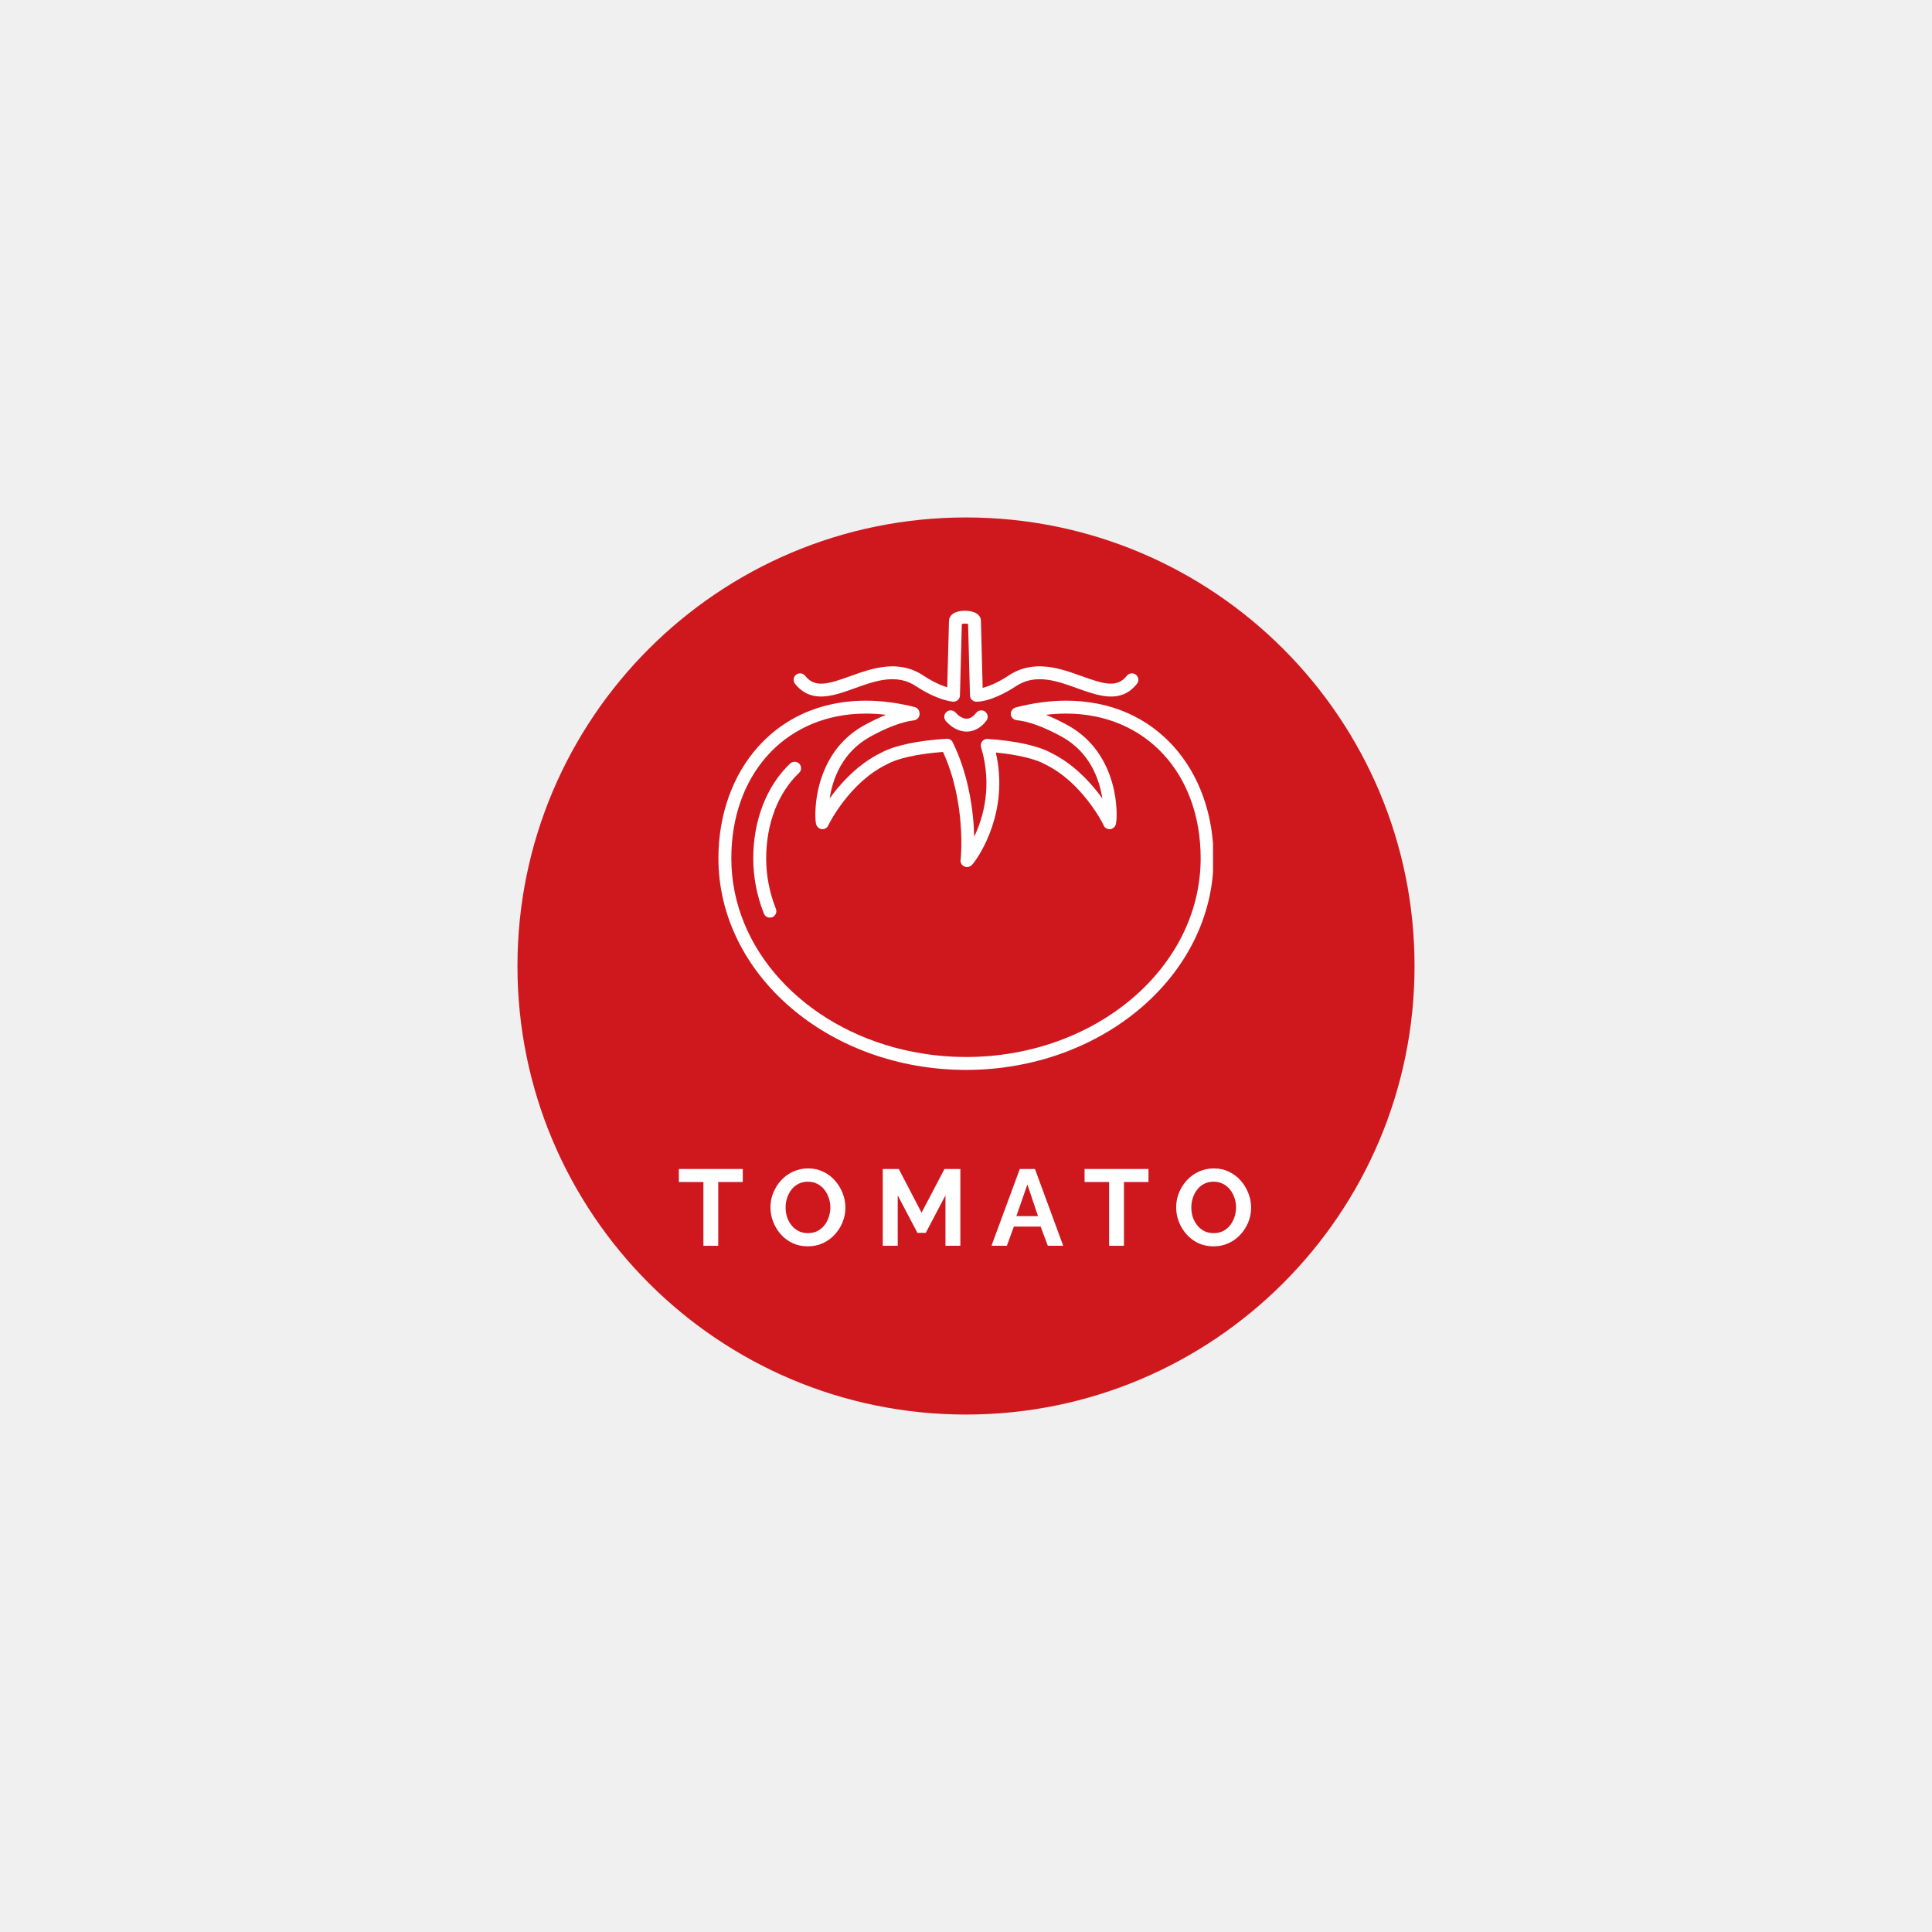
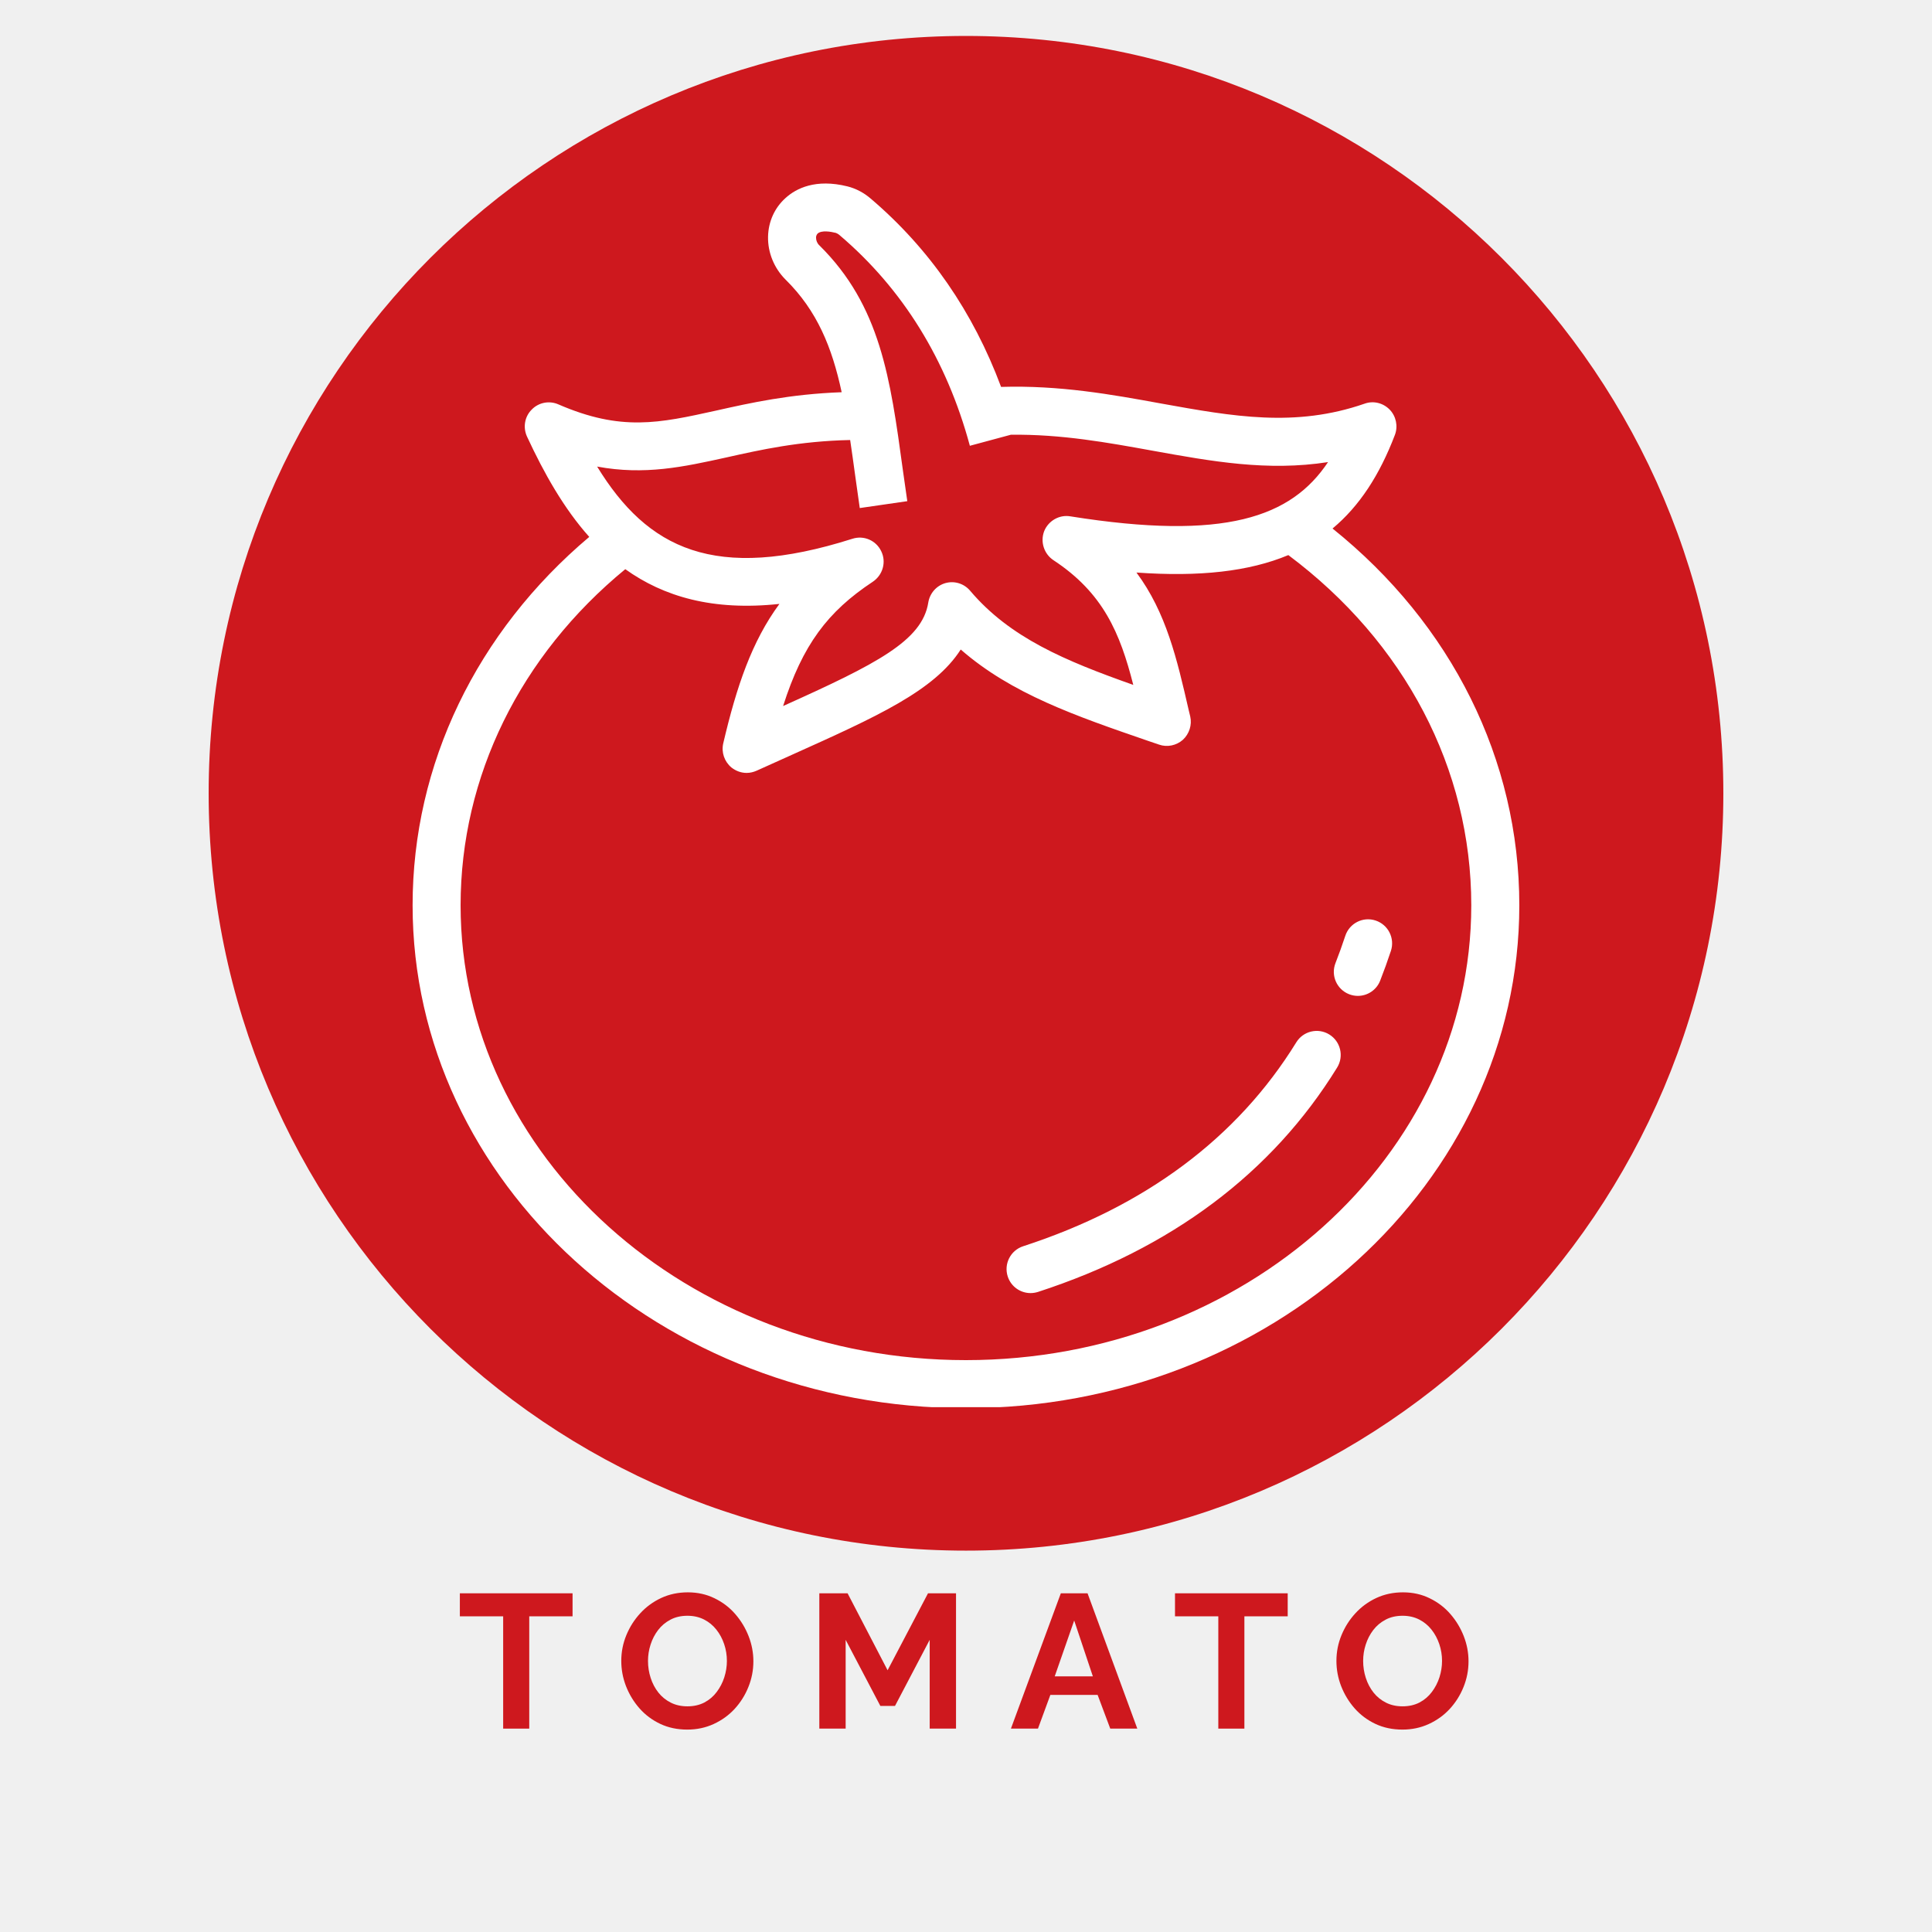
<svg xmlns="http://www.w3.org/2000/svg" width="500" zoomAndPan="magnify" viewBox="0 0 375 375" height="500" preserveAspectRatio="xMidYMid meet" version="1.0">
  <defs>
    <g />
-     <clipPath id="d0a20f40c8">
-       <path d="M 100.438 100.438 L 274.562 100.438 L 274.562 274.562 L 100.438 274.562 Z M 100.438 100.438 " clip-rule="nonzero" />
+     <clipPath id="4e9d49b01f">
+       <path d="M 40.5 6.977 L 334.5 6.977 L 334.5 300.977 L 40.5 300.977 Z M 40.5 6.977 " clip-rule="nonzero" />
    </clipPath>
-     <clipPath id="4012bf8327">
-       <path d="M 187.5 100.438 C 139.418 100.438 100.438 139.418 100.438 187.5 C 100.438 235.582 139.418 274.562 187.5 274.562 C 235.582 274.562 274.562 235.582 274.562 187.5 C 274.562 139.418 235.582 100.438 187.5 100.438 Z M 187.5 100.438 " clip-rule="nonzero" />
+     <clipPath id="6967882863">
+       <path d="M 187.5 6.977 C 106.312 6.977 40.5 72.789 40.5 153.977 C 40.5 235.16 106.312 300.977 187.5 300.977 C 268.688 300.977 334.5 235.16 334.5 153.977 C 334.5 72.789 268.688 6.977 187.5 6.977 Z M 187.5 6.977 " clip-rule="nonzero" />
    </clipPath>
-     <clipPath id="b832581602">
-       <path d="M 0.438 0.438 L 174.562 0.438 L 174.562 174.562 L 0.438 174.562 Z M 0.438 0.438 " clip-rule="nonzero" />
+     <clipPath id="08b36f6caf">
+       <path d="M 0.5 0.977 L 294.5 0.977 L 294.5 294.977 L 0.5 294.977 Z M 0.5 0.977 " clip-rule="nonzero" />
    </clipPath>
-     <clipPath id="9cac65d8cd">
-       <path d="M 87.5 0.438 C 39.418 0.438 0.438 39.418 0.438 87.5 C 0.438 135.582 39.418 174.562 87.5 174.562 C 135.582 174.562 174.562 135.582 174.562 87.5 C 174.562 39.418 135.582 0.438 87.5 0.438 Z M 87.5 0.438 " clip-rule="nonzero" />
+     <clipPath id="df17938b2b">
+       <path d="M 147.5 0.977 C 66.312 0.977 0.5 66.789 0.5 147.977 C 0.5 229.16 66.312 294.977 147.5 294.977 C 228.688 294.977 294.5 229.16 294.5 147.977 C 294.5 66.789 228.688 0.977 147.5 0.977 Z M 147.5 0.977 " clip-rule="nonzero" />
    </clipPath>
-     <clipPath id="4178a4e000">
-       <rect x="0" width="175" y="0" height="175" />
+     <clipPath id="eefe448f1e">
+       <rect x="0" width="295" y="0" height="295" />
    </clipPath>
-     <clipPath id="8f5da2ee25">
-       <path d="M 139.445 118.426 L 235.445 118.426 L 235.445 207.676 L 139.445 207.676 Z M 139.445 118.426 " clip-rule="nonzero" />
+     <clipPath id="68b77483ba">
+       <path d="M 80 35 L 295 35 L 295 273.133 L 80 273.133 Z M 80 35 " clip-rule="nonzero" />
    </clipPath>
  </defs>
-   <g clip-path="url(#d0a20f40c8)">
-     <g clip-path="url(#4012bf8327)">
-       <g transform="matrix(1, 0, 0, 1, 100, 100)">
-         <g clip-path="url(#4178a4e000)">
-           <g clip-path="url(#b832581602)">
-             <g clip-path="url(#9cac65d8cd)">
-               <path fill="#ce181e" d="M 0.438 0.438 L 174.562 0.438 L 174.562 174.562 L 0.438 174.562 Z M 0.438 0.438 " fill-opacity="1" fill-rule="nonzero" />
+   <g clip-path="url(#4e9d49b01f)">
+     <g clip-path="url(#6967882863)">
+       <g transform="matrix(1, 0, 0, 1, 40, 6)">
+         <g clip-path="url(#eefe448f1e)">
+           <g clip-path="url(#08b36f6caf)">
+             <g clip-path="url(#df17938b2b)">
+               <path fill="#ce181e" d="M 0.5 0.977 L 294.5 0.977 L 294.5 294.977 L 0.5 294.977 Z M 0.5 0.977 " fill-opacity="1" fill-rule="nonzero" />
            </g>
          </g>
        </g>
      </g>
    </g>
  </g>
-   <g clip-path="url(#8f5da2ee25)">
-     <path fill="#ffffff" d="M 191.215 138.137 C 191.766 138.555 191.875 139.34 191.457 139.891 C 190.188 141.562 188.758 141.961 187.781 141.996 C 187.723 142 187.668 142 187.613 142 C 186.195 142 184.777 141.285 183.602 139.969 C 183.141 139.453 183.188 138.66 183.703 138.199 C 184.219 137.738 185.012 137.785 185.473 138.301 C 186.184 139.098 186.957 139.52 187.68 139.496 C 188.473 139.465 189.086 138.871 189.461 138.379 C 189.879 137.828 190.664 137.719 191.215 138.137 Z M 154.07 147.871 C 153.82 147.906 153.578 148.012 153.379 148.195 C 148.82 152.496 146.207 159.199 146.207 166.594 C 146.207 170.262 146.902 173.871 148.273 177.324 C 148.469 177.816 148.938 178.113 149.438 178.113 C 149.438 178.113 149.438 178.113 149.441 178.113 C 149.594 178.113 149.746 178.086 149.898 178.027 C 150.543 177.77 150.855 177.043 150.602 176.398 C 149.348 173.242 148.715 169.945 148.715 166.594 C 148.715 159.887 151.039 153.848 155.098 150.02 C 155.602 149.547 155.625 148.754 155.148 148.25 C 154.863 147.941 154.457 147.816 154.07 147.871 Z M 235.551 166.594 C 235.551 189.242 213.992 207.668 187.496 207.668 C 161 207.668 139.445 189.242 139.445 166.594 C 139.445 158.184 142.18 150.5 147.141 144.957 C 150.863 140.801 155.586 138.043 161.02 136.785 C 163.25 136.27 165.594 136 168.043 136 C 171.09 136 174.281 136.418 177.531 137.238 C 178.023 137.363 178.395 137.77 178.465 138.273 L 178.48 138.395 C 178.492 138.473 178.496 138.551 178.492 138.629 C 178.488 138.746 178.461 138.855 178.426 138.965 C 178.418 138.988 178.41 139.008 178.402 139.031 C 178.359 139.137 178.309 139.238 178.238 139.332 C 178.035 139.598 177.734 139.773 177.398 139.816 C 175.059 140.109 172.277 141.152 168.887 143.004 C 163.41 146.051 161.598 151.266 161.031 154.992 C 161.426 154.441 161.707 154.074 161.715 154.059 C 163.621 151.586 166.754 148.215 170.895 146.18 C 173.418 144.742 178.094 143.73 183.734 143.395 C 184.27 143.363 184.762 143.672 184.965 144.164 C 184.996 144.227 185.016 144.273 185.035 144.316 C 187.691 149.809 188.629 155.664 188.949 159.617 C 188.949 159.645 189.043 160.891 189.09 162.414 C 190.852 158.711 192.676 152.496 190.422 145.035 C 190.305 144.645 190.387 144.219 190.641 143.895 C 190.895 143.574 191.289 143.398 191.703 143.426 C 197.145 143.785 201.656 144.789 204.102 146.18 C 208.238 148.215 211.375 151.586 213.277 154.059 C 213.289 154.074 213.57 154.445 213.965 154.996 C 213.398 151.27 211.582 146.051 206.098 142.996 C 202.586 141.078 199.711 140.027 197.316 139.781 C 196.676 139.719 196.188 139.18 196.188 138.535 C 196.188 138.414 196.215 138.301 196.246 138.188 C 196.258 138.152 196.266 138.121 196.277 138.09 C 196.281 138.078 196.289 138.07 196.293 138.062 C 196.441 137.707 196.738 137.426 197.125 137.324 C 200.496 136.445 203.801 136 206.949 136 C 208.926 136 210.828 136.176 212.66 136.512 C 218.652 137.609 223.836 140.469 227.855 144.953 C 232.816 150.5 235.551 158.184 235.551 166.594 Z M 233.047 166.594 C 233.047 150.055 222.312 138.508 206.949 138.508 C 205.664 138.508 204.348 138.586 203.012 138.746 C 204.348 139.285 205.777 139.969 207.309 140.805 C 217.336 146.387 216.992 158.457 216.586 159.98 C 216.441 160.531 215.926 160.949 215.359 160.949 C 215.355 160.949 215.352 160.949 215.348 160.949 C 214.805 160.941 214.324 160.578 214.16 160.066 C 213.91 159.562 209.949 151.832 202.965 148.414 C 202.938 148.402 202.914 148.391 202.891 148.375 C 201.051 147.316 197.535 146.48 193.285 146.066 C 195.961 157.637 189.914 166.242 189.18 167.227 C 188.773 167.777 188.387 168.297 187.684 168.297 C 187.273 168.297 186.887 168.094 186.652 167.758 C 186.441 167.449 186.379 167.051 186.477 166.691 C 186.543 166.047 187.453 155.547 183.035 145.953 C 178.191 146.309 174.148 147.199 172.105 148.375 C 172.082 148.391 172.059 148.402 172.031 148.414 C 165.035 151.836 161.086 159.555 160.836 160.062 C 160.672 160.582 160.184 160.949 159.637 160.949 C 159.066 160.949 158.551 160.523 158.406 159.973 C 158.012 158.449 157.703 146.363 167.676 140.809 C 169.18 139.988 170.582 139.316 171.895 138.781 C 171.926 138.77 171.953 138.758 171.984 138.746 C 170.645 138.586 169.332 138.508 168.047 138.508 C 167.539 138.508 167.039 138.52 166.543 138.547 C 151.988 139.273 141.949 150.602 141.949 166.594 C 141.949 184.293 156.105 199.238 175.332 203.758 C 175.336 203.758 175.336 203.758 175.34 203.758 C 176.66 204.066 178.004 204.328 179.371 204.535 C 179.57 204.566 179.77 204.598 179.969 204.629 C 180.332 204.68 180.699 204.727 181.066 204.773 C 181.477 204.82 181.891 204.867 182.305 204.906 C 182.625 204.938 182.945 204.965 183.266 204.992 C 183.785 205.031 184.309 205.066 184.832 205.094 C 185.039 205.102 185.246 205.113 185.449 205.121 C 186.129 205.145 186.812 205.164 187.496 205.164 C 212.613 205.164 233.047 187.863 233.047 166.594 Z M 156.551 134.578 C 158.105 135.348 159.832 135.316 161.621 134.926 C 161.637 134.926 161.648 134.922 161.66 134.918 C 161.852 134.875 162.043 134.832 162.234 134.781 C 162.246 134.781 162.258 134.777 162.27 134.773 C 162.816 134.633 163.363 134.469 163.914 134.285 C 163.992 134.258 164.074 134.234 164.152 134.207 C 164.289 134.16 164.426 134.113 164.559 134.066 C 164.68 134.027 164.797 133.984 164.918 133.941 C 165.023 133.906 165.129 133.867 165.234 133.832 C 165.453 133.754 165.672 133.672 165.891 133.594 C 169.895 132.152 174.031 130.66 177.859 133.223 C 179.609 134.414 182.512 135.906 184.926 136.191 C 185.273 136.23 185.625 136.121 185.895 135.891 C 186.16 135.66 186.316 135.328 186.324 134.977 C 186.324 134.906 186.41 131.781 186.496 128.461 L 186.688 121.277 C 186.691 121.223 186.691 121.16 186.691 121.102 C 187.039 121.035 187.559 121.035 187.906 121.098 L 188.27 134.977 C 188.285 135.656 188.84 136.199 189.52 136.199 L 189.523 136.199 C 192.082 136.199 195.512 134.328 197.129 133.23 C 200.965 130.66 205.102 132.152 209.105 133.594 C 209.332 133.676 209.555 133.758 209.781 133.836 C 209.848 133.863 209.918 133.887 209.984 133.91 C 210.168 133.973 210.352 134.039 210.535 134.102 C 210.602 134.125 210.668 134.148 210.73 134.168 C 211.211 134.332 211.688 134.484 212.16 134.621 C 212.223 134.641 212.285 134.656 212.348 134.672 C 212.527 134.723 212.707 134.77 212.887 134.816 C 212.949 134.832 213.016 134.848 213.078 134.863 C 213.547 134.973 214.012 135.062 214.469 135.121 C 214.531 135.129 214.594 135.133 214.656 135.141 C 214.828 135.16 215 135.176 215.172 135.184 C 215.234 135.188 215.297 135.191 215.359 135.195 C 215.809 135.211 216.25 135.191 216.684 135.129 C 216.746 135.117 216.805 135.105 216.867 135.098 C 217.027 135.07 217.188 135.035 217.348 134.992 C 217.406 134.977 217.469 134.961 217.527 134.945 C 217.699 134.895 217.867 134.836 218.031 134.77 C 218.98 134.395 219.875 133.746 220.684 132.723 C 221.113 132.18 221.02 131.391 220.477 130.965 C 219.934 130.535 219.145 130.625 218.719 131.168 C 216.824 133.566 214.281 132.797 209.953 131.238 C 205.797 129.738 200.625 127.875 195.723 131.152 C 194.316 132.113 192.312 133.121 190.734 133.516 L 190.398 120.508 C 190.359 119.297 189.176 118.547 187.305 118.547 C 187.301 118.547 187.301 118.547 187.297 118.547 C 185.422 118.551 184.234 119.305 184.203 120.516 C 184.199 120.52 184.199 120.52 184.199 120.523 C 184.199 120.656 184.09 124.648 183.992 128.395 C 183.941 130.312 183.891 132.168 183.859 133.406 C 182.281 132.93 180.527 132.008 179.262 131.148 C 174.371 127.879 169.199 129.742 165.039 131.238 C 160.711 132.801 158.168 133.566 156.277 131.172 C 155.848 130.629 155.062 130.535 154.516 130.965 C 153.973 131.395 153.883 132.18 154.312 132.723 C 155 133.598 155.754 134.188 156.551 134.578 Z M 156.551 134.578 " fill-opacity="1" fill-rule="nonzero" />
+   <g clip-path="url(#68b77483ba)">
+     <path fill="#ffffff" d="M 258.645 102.586 C 263.867 98.238 267.777 92.215 270.762 84.383 C 271.383 82.703 270.977 80.781 269.734 79.504 C 268.461 78.199 266.566 77.734 264.859 78.355 C 251.406 83.016 239.352 80.84 225.406 78.328 C 215.715 76.555 205.68 74.754 194.309 75.098 C 188.902 60.594 180.457 48.289 168.988 38.535 C 167.656 37.387 166.098 36.578 164.484 36.176 C 158.336 34.652 154.543 36.547 152.465 38.441 C 150.352 40.336 149.141 43.012 149.078 45.93 C 149.012 49.035 150.262 52.051 152.465 54.258 C 158.613 60.316 161.5 67.43 163.367 76.129 C 153.301 76.5 145.75 78.18 138.98 79.699 C 127.891 82.152 120.559 83.77 108.379 78.488 C 106.605 77.711 104.527 78.113 103.191 79.516 C 101.824 80.883 101.484 82.965 102.289 84.734 C 105.609 91.879 109.434 98.684 114.375 104.211 C 92.508 122.656 80.086 148.344 80.086 175.715 C 80.086 229.52 128.266 273.32 187.473 273.32 C 246.715 273.32 294.898 229.52 294.898 175.715 C 294.898 147.445 281.758 121.133 258.645 102.586 Z M 140.973 88.793 C 147.648 87.301 155.102 85.621 165.016 85.406 C 165.359 87.645 165.668 90.004 166.012 92.457 C 166.289 94.445 166.57 96.496 166.879 98.613 L 176.105 97.277 C 175.797 95.195 175.516 93.176 175.238 91.188 C 172.812 73.387 170.891 59.316 159.02 47.605 C 158.617 47.23 158.395 46.672 158.395 46.141 C 158.395 45.613 158.645 45.426 158.703 45.332 C 159.48 44.648 161.25 44.957 162.246 45.207 C 162.434 45.273 162.715 45.426 162.965 45.645 C 175.238 56.082 183.746 69.848 188.25 86.527 L 196.203 84.383 C 206.023 84.258 214.996 85.902 223.758 87.488 C 235.125 89.539 246.031 91.527 257.773 89.691 C 250.629 100.406 237.766 105.004 207.762 100.223 C 205.617 99.848 203.473 101.09 202.668 103.113 C 201.891 105.164 202.637 107.492 204.438 108.707 C 214.129 115.074 217.391 122.836 219.969 132.938 C 206.703 128.246 196.016 123.77 188.312 114.672 C 187.133 113.273 185.27 112.684 183.5 113.18 C 181.758 113.676 180.457 115.168 180.176 116.969 C 178.996 124.363 170.176 128.867 152 137.039 C 155.789 125.172 160.637 118.711 169.43 112.902 C 171.359 111.594 172.07 109.078 171.047 106.996 C 170.051 104.887 167.66 103.863 165.453 104.574 C 138.645 113.086 125.656 106.469 115.902 90.562 C 125.133 92.273 132.648 90.629 140.973 88.793 Z M 187.473 264 C 133.391 264 89.402 224.391 89.402 175.715 C 89.402 150.711 100.988 127.223 121.367 110.477 C 128.793 115.793 138.332 118.617 151.285 117.219 C 145.941 124.484 142.992 133.156 140.383 144.277 C 139.98 146.02 140.598 147.82 141.969 148.969 C 142.836 149.648 143.859 150.023 144.918 150.023 C 145.598 150.023 146.25 149.863 146.875 149.586 C 149.266 148.496 151.566 147.477 153.77 146.48 C 170.078 139.148 181.355 134.086 186.477 126.07 C 196.328 134.68 208.781 138.961 222.855 143.809 L 224.969 144.527 C 226.555 145.086 228.324 144.711 229.598 143.594 C 230.836 142.445 231.398 140.703 231.023 139.059 L 230.715 137.785 C 228.449 127.906 226.367 118.926 220.586 111.129 C 232.766 111.996 242.43 110.941 250.066 107.742 C 272.648 124.613 285.574 149.219 285.574 175.715 C 285.578 224.391 241.559 264 187.473 264 Z M 200.031 250.988 C 198.062 250.988 196.242 249.738 195.602 247.77 C 194.805 245.32 196.145 242.691 198.594 241.895 C 222.344 234.164 240.18 220.844 251.609 202.316 C 252.957 200.121 255.832 199.441 258.016 200.793 C 260.207 202.145 260.887 205.016 259.539 207.207 C 246.922 227.676 227.383 242.328 201.473 250.762 C 200.992 250.91 200.508 250.988 200.031 250.988 Z M 263.559 193.301 C 262.992 193.301 262.418 193.199 261.859 192.977 C 259.465 192.039 258.277 189.344 259.215 186.941 C 259.891 185.211 260.531 183.438 261.125 181.637 C 261.93 179.199 264.562 177.859 267.008 178.676 C 269.449 179.48 270.773 182.113 269.977 184.559 C 269.328 186.52 268.633 188.449 267.895 190.332 C 267.184 192.172 265.422 193.301 263.559 193.301 Z M 263.559 193.301 " fill-opacity="1" fill-rule="nonzero" />
  </g>
-   <g fill="#ffffff" fill-opacity="1">
-     <g transform="translate(131.4704, 241.8034)">
+   <g fill="#ce181e" fill-opacity="1">
+     <g transform="translate(88.74228, 335.525)">
      <g>
-         <path d="M 12.703 -12.375 L 7.938 -12.375 L 7.938 0 L 5.062 0 L 5.062 -12.375 L 0.297 -12.375 L 0.297 -14.906 L 12.703 -14.906 Z M 12.703 -12.375 " />
+         <path d="M 22.391 -21.797 L 13.984 -21.797 L 13.984 0 L 8.922 0 L 8.922 -21.797 L 0.516 -21.797 L 0.516 -26.266 L 22.391 -26.266 Z M 22.391 -21.797 " />
      </g>
    </g>
  </g>
-   <g fill="#ffffff" fill-opacity="1">
-     <g transform="translate(143.8534, 241.8034)">
+   <g fill="#ce181e" fill-opacity="1">
+     <g transform="translate(110.5699, 335.525)">
      <g />
    </g>
  </g>
-   <g fill="#ffffff" fill-opacity="1">
-     <g transform="translate(148.8906, 241.8034)">
+   <g fill="#ce181e" fill-opacity="1">
+     <g transform="translate(119.449, 335.525)">
      <g>
-         <path d="M 7.922 0.109 C 6.828 0.109 5.832 -0.098 4.938 -0.516 C 4.051 -0.941 3.289 -1.516 2.656 -2.234 C 2.02 -2.953 1.523 -3.766 1.172 -4.672 C 0.828 -5.578 0.656 -6.504 0.656 -7.453 C 0.656 -8.453 0.836 -9.398 1.203 -10.297 C 1.578 -11.203 2.086 -12.008 2.734 -12.719 C 3.391 -13.426 4.16 -13.984 5.047 -14.391 C 5.941 -14.805 6.922 -15.016 7.984 -15.016 C 9.055 -15.016 10.035 -14.797 10.922 -14.359 C 11.816 -13.93 12.578 -13.352 13.203 -12.625 C 13.836 -11.895 14.328 -11.082 14.672 -10.188 C 15.023 -9.289 15.203 -8.363 15.203 -7.406 C 15.203 -6.426 15.02 -5.484 14.656 -4.578 C 14.289 -3.68 13.781 -2.879 13.125 -2.172 C 12.477 -1.461 11.707 -0.906 10.812 -0.5 C 9.926 -0.094 8.961 0.109 7.922 0.109 Z M 3.594 -7.453 C 3.594 -6.805 3.688 -6.18 3.875 -5.578 C 4.07 -4.984 4.359 -4.453 4.734 -3.984 C 5.109 -3.516 5.562 -3.141 6.094 -2.859 C 6.633 -2.586 7.25 -2.453 7.938 -2.453 C 8.633 -2.453 9.254 -2.594 9.797 -2.875 C 10.348 -3.164 10.805 -3.551 11.172 -4.031 C 11.535 -4.52 11.812 -5.062 12 -5.656 C 12.188 -6.25 12.281 -6.848 12.281 -7.453 C 12.281 -8.098 12.176 -8.719 11.969 -9.312 C 11.77 -9.906 11.484 -10.438 11.109 -10.906 C 10.742 -11.375 10.289 -11.742 9.75 -12.016 C 9.219 -12.297 8.613 -12.438 7.938 -12.438 C 7.219 -12.438 6.586 -12.289 6.047 -12 C 5.516 -11.719 5.066 -11.336 4.703 -10.859 C 4.336 -10.379 4.062 -9.844 3.875 -9.25 C 3.688 -8.664 3.594 -8.066 3.594 -7.453 Z M 3.594 -7.453 " />
+         <path d="M 13.953 0.188 C 12.023 0.188 10.273 -0.18 8.703 -0.922 C 7.141 -1.66 5.797 -2.664 4.672 -3.938 C 3.555 -5.207 2.688 -6.641 2.062 -8.234 C 1.445 -9.828 1.141 -11.461 1.141 -13.141 C 1.141 -14.891 1.469 -16.555 2.125 -18.141 C 2.781 -19.734 3.68 -21.148 4.828 -22.391 C 5.973 -23.641 7.328 -24.629 8.891 -25.359 C 10.461 -26.086 12.188 -26.453 14.062 -26.453 C 15.957 -26.453 17.688 -26.066 19.25 -25.297 C 20.82 -24.535 22.16 -23.516 23.266 -22.234 C 24.379 -20.953 25.242 -19.52 25.859 -17.938 C 26.473 -16.363 26.781 -14.738 26.781 -13.062 C 26.781 -11.332 26.457 -9.672 25.812 -8.078 C 25.176 -6.492 24.285 -5.078 23.141 -3.828 C 21.992 -2.586 20.633 -1.609 19.062 -0.891 C 17.5 -0.172 15.797 0.188 13.953 0.188 Z M 6.328 -13.141 C 6.328 -12.004 6.5 -10.906 6.844 -9.844 C 7.188 -8.781 7.688 -7.832 8.344 -7 C 9 -6.176 9.801 -5.523 10.75 -5.047 C 11.695 -4.566 12.773 -4.328 13.984 -4.328 C 15.223 -4.328 16.32 -4.578 17.281 -5.078 C 18.238 -5.586 19.035 -6.27 19.672 -7.125 C 20.316 -7.977 20.805 -8.926 21.141 -9.969 C 21.473 -11.02 21.641 -12.078 21.641 -13.141 C 21.641 -14.273 21.461 -15.363 21.109 -16.406 C 20.754 -17.457 20.25 -18.395 19.594 -19.219 C 18.938 -20.051 18.133 -20.707 17.188 -21.188 C 16.238 -21.664 15.172 -21.906 13.984 -21.906 C 12.723 -21.906 11.617 -21.648 10.672 -21.141 C 9.723 -20.641 8.926 -19.969 8.281 -19.125 C 7.645 -18.289 7.16 -17.352 6.828 -16.312 C 6.492 -15.281 6.328 -14.223 6.328 -13.141 Z M 6.328 -13.141 " />
      </g>
    </g>
  </g>
-   <g fill="#ffffff" fill-opacity="1">
-     <g transform="translate(164.7577, 241.8034)">
+   <g fill="#ce181e" fill-opacity="1">
+     <g transform="translate(147.418, 335.525)">
      <g />
    </g>
  </g>
-   <g fill="#ffffff" fill-opacity="1">
-     <g transform="translate(169.7949, 241.8034)">
+   <g fill="#ce181e" fill-opacity="1">
+     <g transform="translate(156.2971, 335.525)">
      <g>
-         <path d="M 13.719 0 L 13.719 -9.781 L 9.891 -2.5 L 8.281 -2.5 L 4.453 -9.781 L 4.453 0 L 1.547 0 L 1.547 -14.906 L 4.656 -14.906 L 9.078 -6.422 L 13.531 -14.906 L 16.609 -14.906 L 16.609 0 Z M 13.719 0 " />
+         <path d="M 24.156 0 L 24.156 -17.234 L 17.422 -4.406 L 14.578 -4.406 L 7.844 -17.234 L 7.844 0 L 2.734 0 L 2.734 -26.266 L 8.219 -26.266 L 15.984 -11.328 L 23.828 -26.266 L 29.266 -26.266 L 29.266 0 Z M 24.156 0 " />
      </g>
    </g>
  </g>
-   <g fill="#ffffff" fill-opacity="1">
-     <g transform="translate(187.9498, 241.8034)">
+   <g fill="#ce181e" fill-opacity="1">
+     <g transform="translate(188.2987, 335.525)">
      <g />
    </g>
  </g>
-   <g fill="#ffffff" fill-opacity="1">
-     <g transform="translate(192.3362, 241.8034)">
+   <g fill="#ce181e" fill-opacity="1">
+     <g transform="translate(196.0308, 335.525)">
      <g>
-         <path d="M 5.609 -14.906 L 8.547 -14.906 L 14.031 0 L 11.047 0 L 9.656 -3.719 L 4.453 -3.719 L 3.094 0 L 0.109 0 Z M 9.141 -5.75 L 7.078 -11.906 L 4.938 -5.75 Z M 9.141 -5.75 " />
+         <path d="M 9.875 -26.266 L 15.062 -26.266 L 24.719 0 L 19.469 0 L 17.016 -6.547 L 7.844 -6.547 L 5.438 0 L 0.188 0 Z M 16.094 -10.141 L 12.469 -20.984 L 8.688 -10.141 Z M 16.094 -10.141 " />
      </g>
    </g>
  </g>
-   <g fill="#ffffff" fill-opacity="1">
-     <g transform="translate(205.7896, 241.8034)">
+   <g fill="#ce181e" fill-opacity="1">
+     <g transform="translate(219.7452, 335.525)">
      <g />
    </g>
  </g>
-   <g fill="#ffffff" fill-opacity="1">
-     <g transform="translate(210.218, 241.8034)">
+   <g fill="#ce181e" fill-opacity="1">
+     <g transform="translate(227.5513, 335.525)">
      <g>
-         <path d="M 12.703 -12.375 L 7.938 -12.375 L 7.938 0 L 5.062 0 L 5.062 -12.375 L 0.297 -12.375 L 0.297 -14.906 L 12.703 -14.906 Z M 12.703 -12.375 " />
+         <path d="M 22.391 -21.797 L 13.984 -21.797 L 13.984 0 L 8.922 0 L 8.922 -21.797 L 0.516 -21.797 L 0.516 -26.266 L 22.391 -26.266 Z M 22.391 -21.797 " />
      </g>
    </g>
  </g>
-   <g fill="#ffffff" fill-opacity="1">
-     <g transform="translate(222.6009, 241.8034)">
+   <g fill="#ce181e" fill-opacity="1">
+     <g transform="translate(249.379, 335.525)">
      <g />
    </g>
  </g>
-   <g fill="#ffffff" fill-opacity="1">
-     <g transform="translate(227.6381, 241.8034)">
+   <g fill="#ce181e" fill-opacity="1">
+     <g transform="translate(258.258, 335.525)">
      <g>
-         <path d="M 7.922 0.109 C 6.828 0.109 5.832 -0.098 4.938 -0.516 C 4.051 -0.941 3.289 -1.516 2.656 -2.234 C 2.02 -2.953 1.523 -3.766 1.172 -4.672 C 0.828 -5.578 0.656 -6.504 0.656 -7.453 C 0.656 -8.453 0.836 -9.398 1.203 -10.297 C 1.578 -11.203 2.086 -12.008 2.734 -12.719 C 3.391 -13.426 4.16 -13.984 5.047 -14.391 C 5.941 -14.805 6.922 -15.016 7.984 -15.016 C 9.055 -15.016 10.035 -14.797 10.922 -14.359 C 11.816 -13.93 12.578 -13.352 13.203 -12.625 C 13.836 -11.895 14.328 -11.082 14.672 -10.188 C 15.023 -9.289 15.203 -8.363 15.203 -7.406 C 15.203 -6.426 15.02 -5.484 14.656 -4.578 C 14.289 -3.68 13.781 -2.879 13.125 -2.172 C 12.477 -1.461 11.707 -0.906 10.812 -0.5 C 9.926 -0.094 8.961 0.109 7.922 0.109 Z M 3.594 -7.453 C 3.594 -6.805 3.688 -6.18 3.875 -5.578 C 4.07 -4.984 4.359 -4.453 4.734 -3.984 C 5.109 -3.516 5.562 -3.141 6.094 -2.859 C 6.633 -2.586 7.25 -2.453 7.938 -2.453 C 8.633 -2.453 9.254 -2.594 9.797 -2.875 C 10.348 -3.164 10.805 -3.551 11.172 -4.031 C 11.535 -4.52 11.812 -5.062 12 -5.656 C 12.188 -6.25 12.281 -6.848 12.281 -7.453 C 12.281 -8.098 12.176 -8.719 11.969 -9.312 C 11.77 -9.906 11.484 -10.438 11.109 -10.906 C 10.742 -11.375 10.289 -11.742 9.75 -12.016 C 9.219 -12.297 8.613 -12.438 7.938 -12.438 C 7.219 -12.438 6.586 -12.289 6.047 -12 C 5.516 -11.719 5.066 -11.336 4.703 -10.859 C 4.336 -10.379 4.062 -9.844 3.875 -9.25 C 3.688 -8.664 3.594 -8.066 3.594 -7.453 Z M 3.594 -7.453 " />
+         <path d="M 13.953 0.188 C 12.023 0.188 10.273 -0.18 8.703 -0.922 C 7.141 -1.66 5.797 -2.664 4.672 -3.938 C 3.555 -5.207 2.688 -6.641 2.062 -8.234 C 1.445 -9.828 1.141 -11.461 1.141 -13.141 C 1.141 -14.891 1.469 -16.555 2.125 -18.141 C 2.781 -19.734 3.68 -21.148 4.828 -22.391 C 5.973 -23.641 7.328 -24.629 8.891 -25.359 C 10.461 -26.086 12.188 -26.453 14.062 -26.453 C 15.957 -26.453 17.688 -26.066 19.25 -25.297 C 20.82 -24.535 22.16 -23.516 23.266 -22.234 C 24.379 -20.953 25.242 -19.52 25.859 -17.938 C 26.473 -16.363 26.781 -14.738 26.781 -13.062 C 26.781 -11.332 26.457 -9.672 25.812 -8.078 C 25.176 -6.492 24.285 -5.078 23.141 -3.828 C 21.992 -2.586 20.633 -1.609 19.062 -0.891 C 17.5 -0.172 15.797 0.188 13.953 0.188 Z M 6.328 -13.141 C 6.328 -12.004 6.5 -10.906 6.844 -9.844 C 7.188 -8.781 7.688 -7.832 8.344 -7 C 9 -6.176 9.801 -5.523 10.75 -5.047 C 11.695 -4.566 12.773 -4.328 13.984 -4.328 C 15.223 -4.328 16.32 -4.578 17.281 -5.078 C 18.238 -5.586 19.035 -6.27 19.672 -7.125 C 20.316 -7.977 20.805 -8.926 21.141 -9.969 C 21.473 -11.02 21.641 -12.078 21.641 -13.141 C 21.641 -14.273 21.461 -15.363 21.109 -16.406 C 20.754 -17.457 20.25 -18.395 19.594 -19.219 C 18.938 -20.051 18.133 -20.707 17.188 -21.188 C 16.238 -21.664 15.172 -21.906 13.984 -21.906 C 12.723 -21.906 11.617 -21.648 10.672 -21.141 C 9.723 -20.641 8.926 -19.969 8.281 -19.125 C 7.645 -18.289 7.16 -17.352 6.828 -16.312 C 6.492 -15.281 6.328 -14.223 6.328 -13.141 Z M 6.328 -13.141 " />
      </g>
    </g>
  </g>
</svg>
